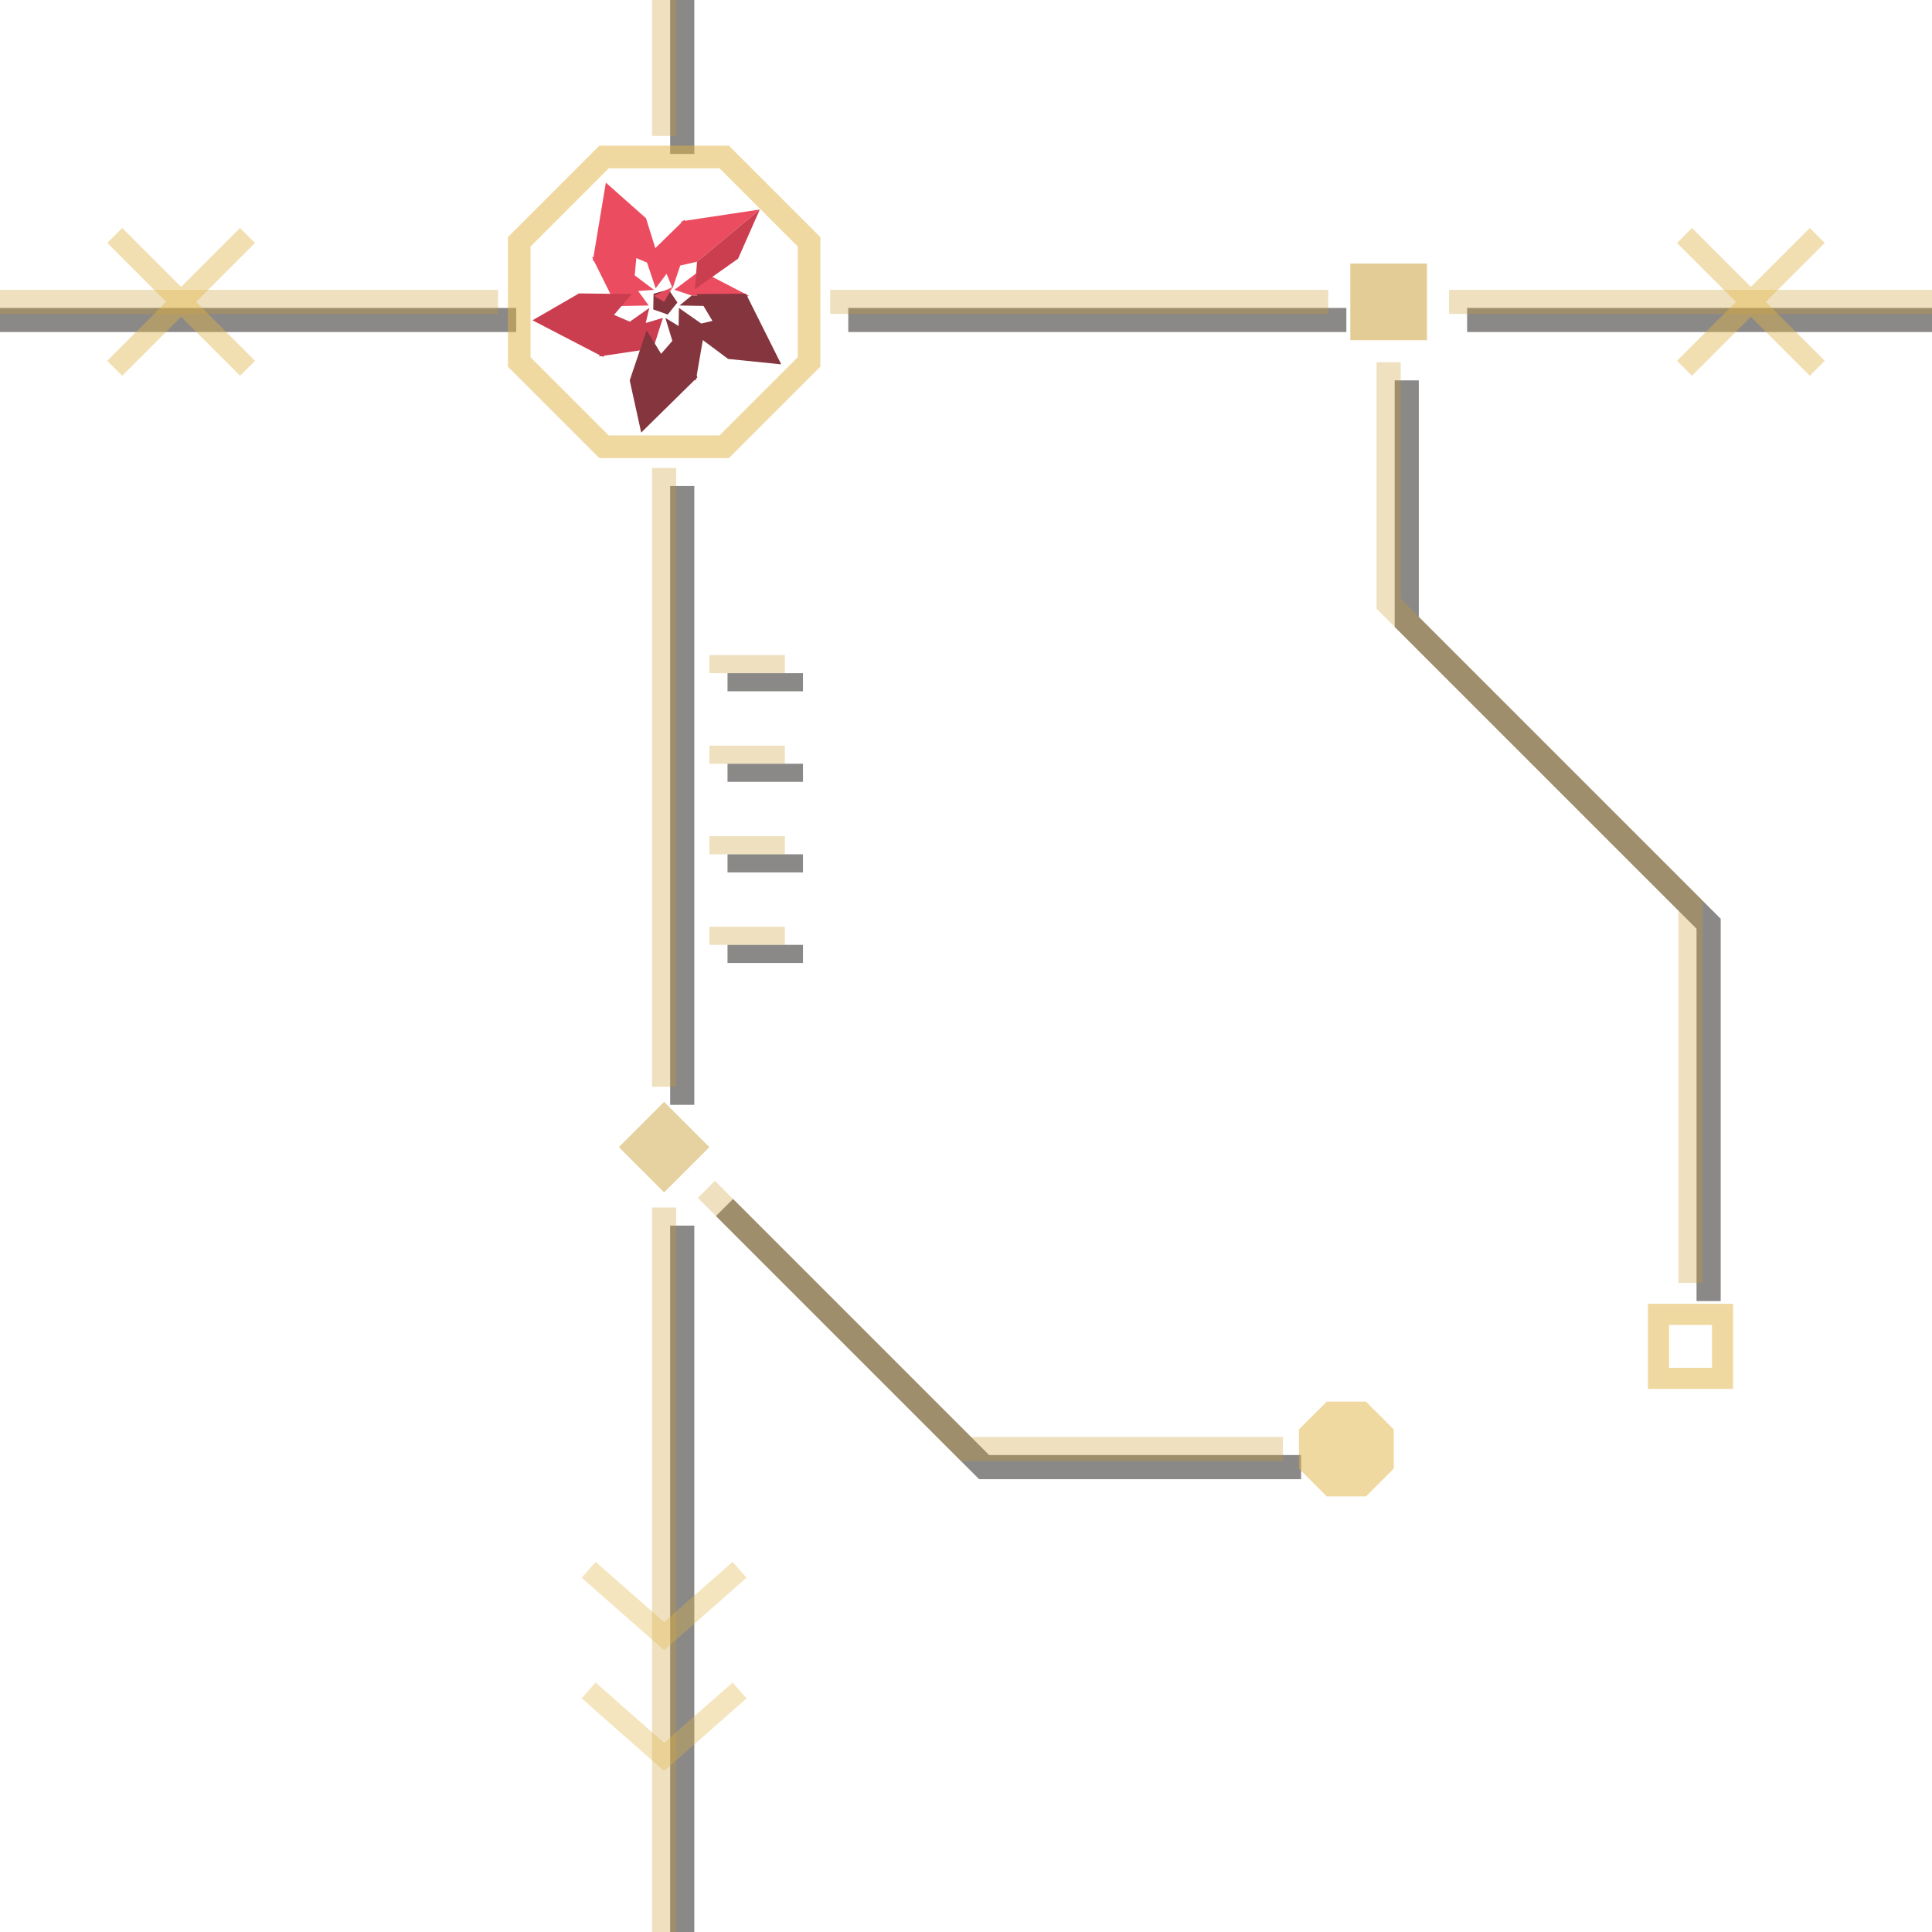
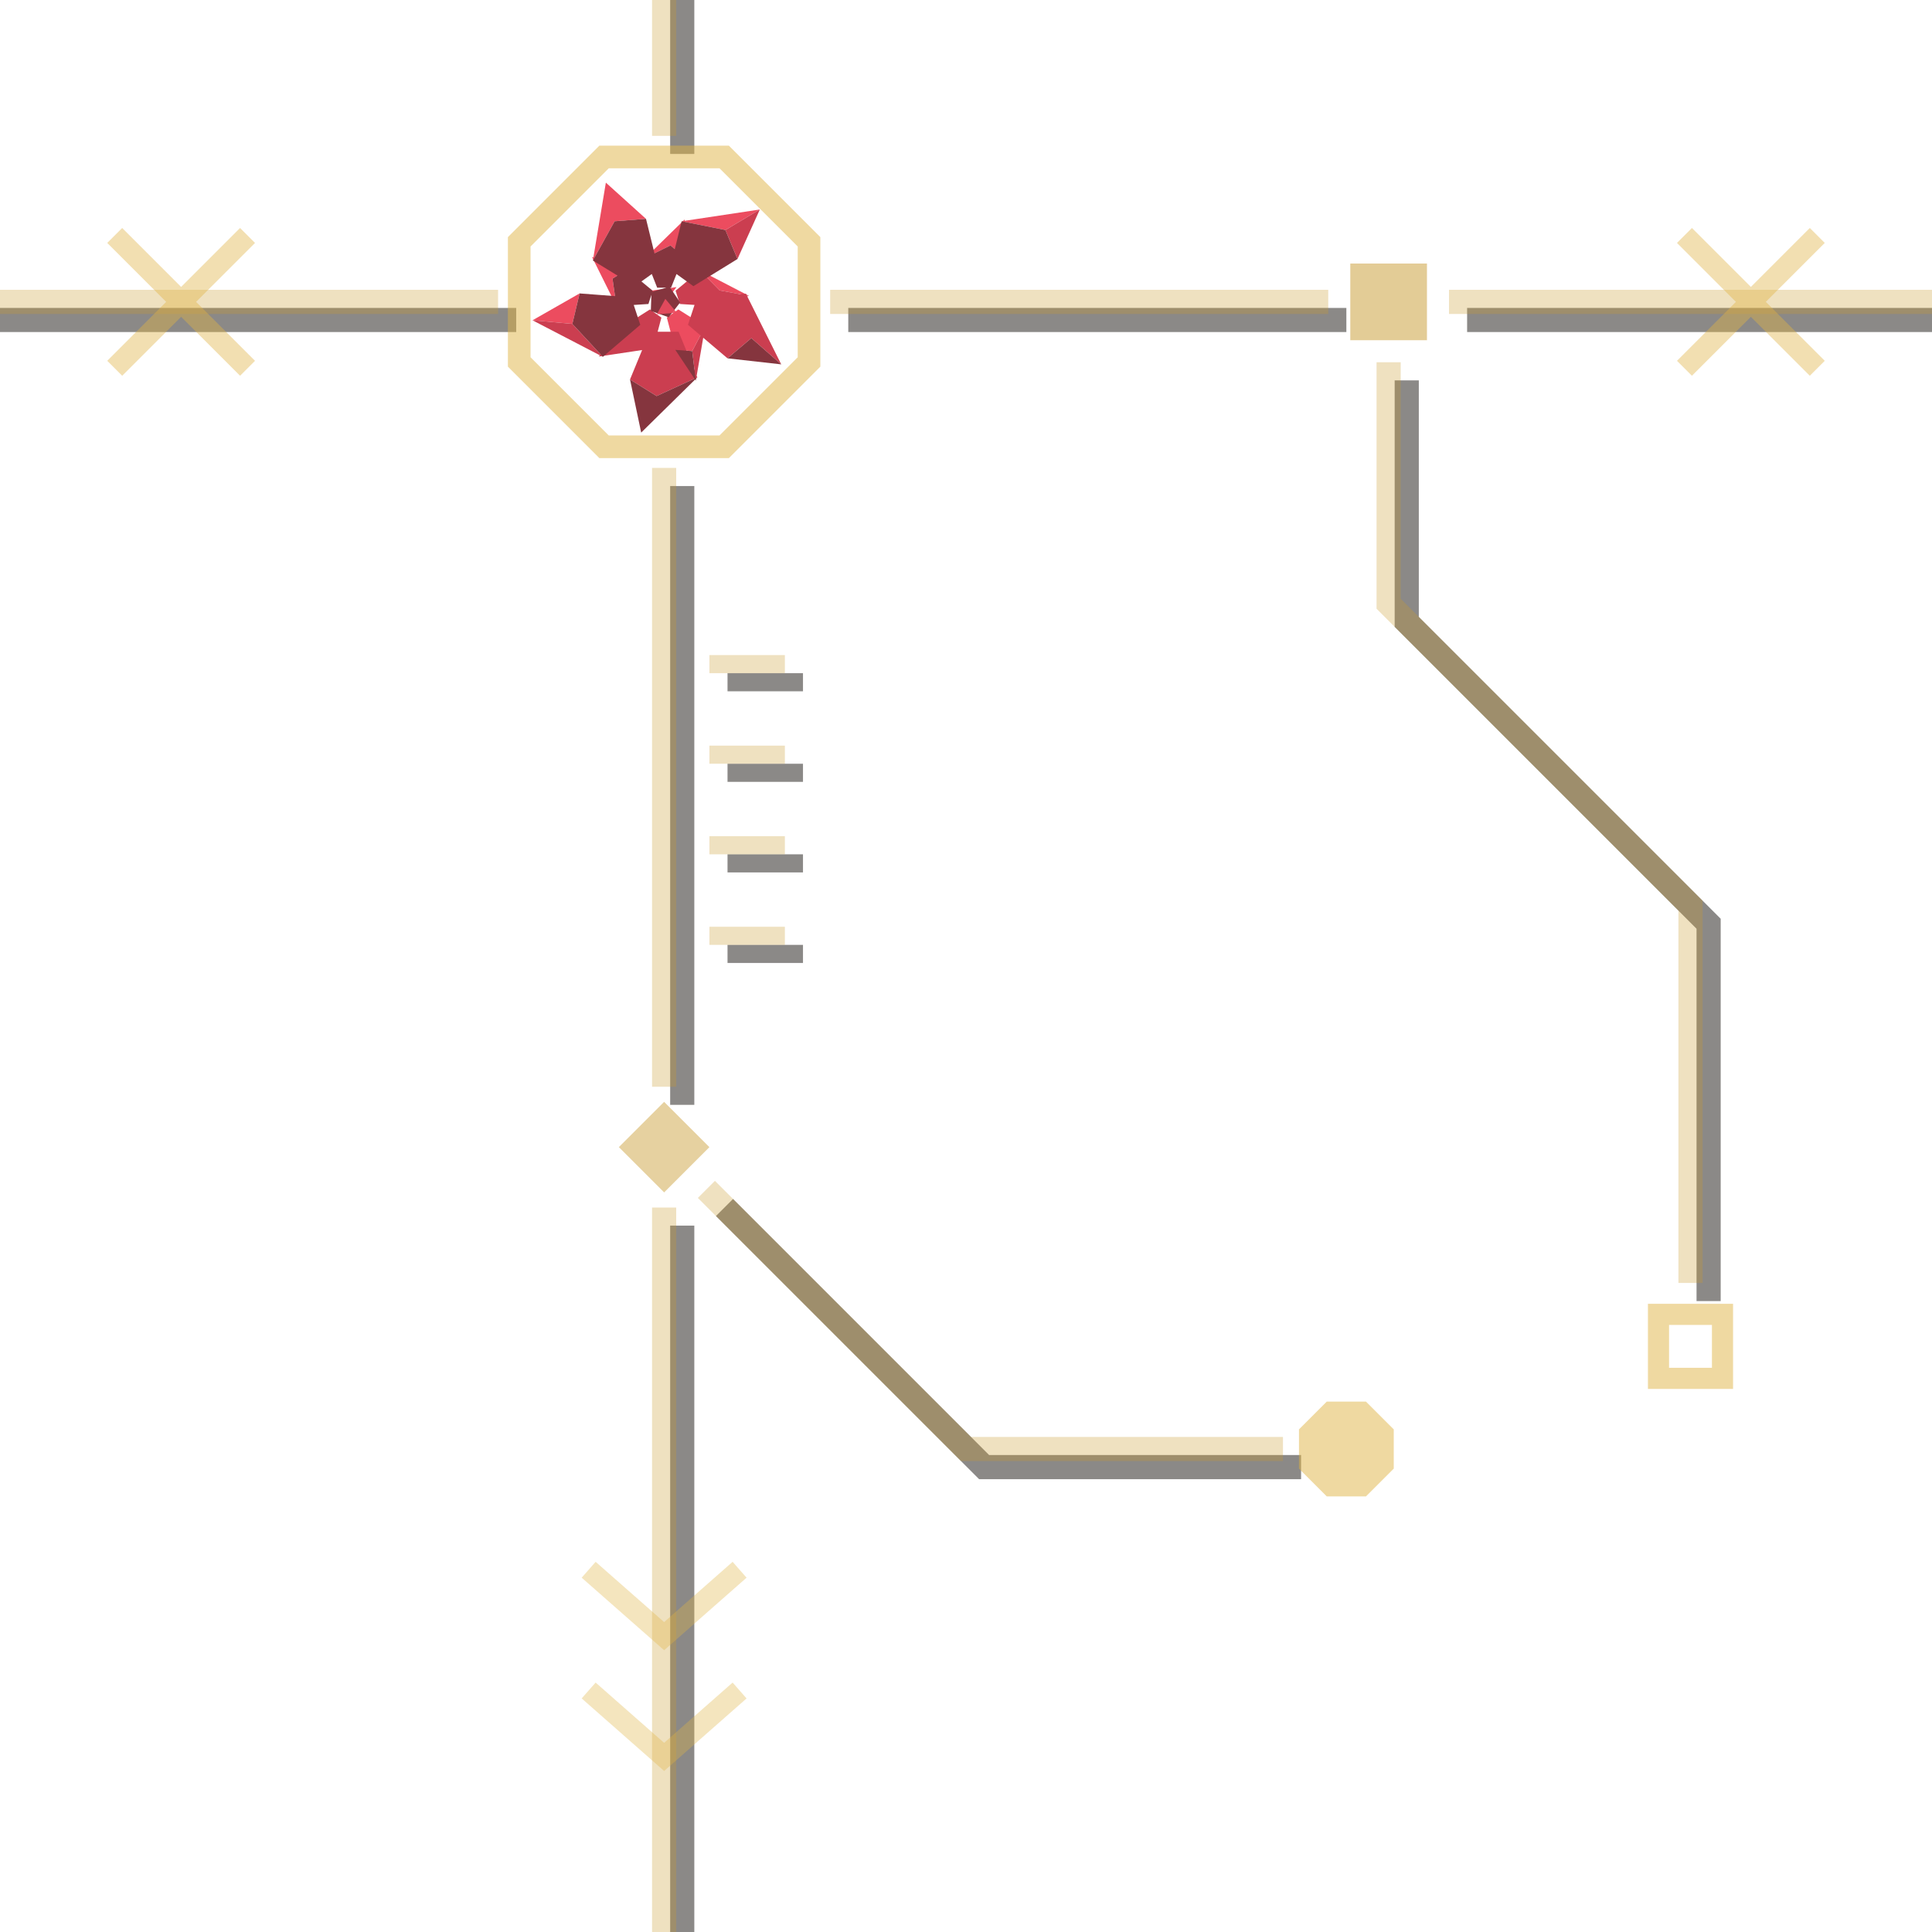
<svg xmlns="http://www.w3.org/2000/svg" viewBox="0 0 64 64" width="64" height="64">
  <path fill="none" stroke="#181411" stroke-width=".8" stroke-opacity=".5" d="M-2.4 10.6 17.1 10.6M61.6 10.6 81.1 10.6M28.1 10.6 44.6 10.6M-15.4 10.6 3.6 10.6M48.6 10.6 67.6 10.6M22.6 -2.4 22.6 5.1M22.6 61.6 22.6 69.1M22.6 16.1 22.6 36.6M22.6 -23.4 22.6 3.6M22.6 40.6 22.6 67.6M46.6 12.6 46.6 20.6 56.6 30.6 56.6 43.1M24 40 32.6 48.6 43.1 48.6" />
  <path fill="none" stroke="#181411" stroke-width=".6" stroke-opacity=".5" d="M24.1 22.6 26.6 22.6M24.1 25.6 26.6 25.6M24.1 28.6 26.6 28.6M24.1 31.6 26.6 31.6" />
  <path fill="none" stroke="#c99a2e" stroke-width=".8" stroke-opacity=".3" d="M-3 10 16.5 10M61 10 80.5 10M27.5 10 44 10M-16 10 3 10M48 10 67 10M22 -3 22 4.5M22 61 22 68.5M22 15.5 22 36M22 -24 22 3M22 40 22 67M46 12 46 20 56 30 56 42.5M23.4 39.4 32 48 42.5 48" />
  <path fill="none" stroke="#e0b445" stroke-width=".7" stroke-opacity=".5" d="M57.06 45.66 54.94 45.66 54.94 43.54 57.06 43.54Z" />
  <path fill="none" stroke="#c99a2e" stroke-width=".6" stroke-opacity=".3" d="M23.5 22 26 22M23.5 25 26 25M23.5 28 26 28M23.5 31 26 31" />
  <path fill="#e0b445" fill-opacity=".5" d="M46.17 48.65 45.25 49.57 43.95 49.57 43.03 48.65 43.03 47.35 43.95 46.43 45.25 46.43 46.17 47.35Z" />
  <path fill="#c99a2e" fill-opacity=".5" d="M47.27 11.27 44.73 11.27 44.73 8.73 47.27 8.73Z" />
  <path fill="#c99a2e" fill-opacity=".45" d="M23.5 38 22 39.5 20.5 38 22 36.5Z" />
  <path fill="none" stroke="#e0b445" stroke-width=".75" stroke-opacity=".5" d="M26.8 11.99 23.99 14.8 20.01 14.8 17.2 11.99 17.2 8.01 20.01 5.2 23.99 5.2 26.8 8.01Z" />
  <path fill="none" stroke="#e0b445" stroke-width=".7" stroke-opacity=".42" d="M3.8 7.8 8.2 12.2M8.2 7.8 3.8 12.2M55.8 7.8 60.2 12.2M60.2 7.8 55.8 12.2" />
  <path fill="none" stroke="#e0b445" stroke-width=".7" stroke-opacity=".35" d="M19.5 52 22 54.2 24.5 52M19.5 56 22 58.2 24.5 56" />
  <g opacity=".82">
-     <path fill="#e8243c" d="M22.08 8.9 22.58 7.33 25.17 6.94 23.09 8.67ZM20.98 9.58 19.64 8.63 20.07 6.05 21.08 8.55ZM21.08 8.55 20.07 6.05 21.4 7.23 21.92 8.9ZM21.72 9.55 21.38 8.54 22.68 7.27 22.08 9.07ZM22.08 9.07 22.68 7.27 22.64 8.48 22.28 9.55ZM22.34 9.6 23.19 8.96 24.81 9.8 22.91 9.79ZM21.49 10.12 20.42 10.14 19.61 8.51 21.14 9.64ZM21.14 9.64 19.61 8.51 20.76 8.92 21.66 9.6Z" />
-     <path fill="#c0142a" d="M23.09 8.67 25.17 6.94 24.45 8.57 23.02 9.58ZM21.29 10.84 19.97 11.82 17.64 10.61 20.34 10.43ZM20.34 10.43 17.64 10.61 19.18 9.72 20.93 9.74ZM21.96 10.53 21.64 11.54 19.84 11.81 21.39 10.7ZM21.39 10.7 19.84 11.81 20.59 10.85 21.51 10.2Z" />
-     <path fill="#6a0913" d="M23.07 9.74 24.71 9.73 25.88 12.07 23.6 10.63ZM23.6 10.63 25.88 12.07 24.12 11.89 22.71 10.84ZM22.58 10.94 23.1 12.5 21.24 14.33 21.9 11.72ZM21.9 11.72 21.24 14.33 20.86 12.6 21.42 10.94ZM22.91 9.79 24.81 9.8 23.64 10.14 22.51 10.12ZM22.49 10.2 23.36 10.81 23.05 12.61 22.48 10.8ZM22.48 10.8 23.05 12.61 22.37 11.61 22.04 10.53ZM22.15 9.59 22.44 10.02 22.12 10.42 21.64 10.25 21.65 9.73Z" />
-     <path fill="#e8243c" fill-opacity=".9" d="M21.66 9.8 22.29 9.5 22 10Z" />
+     <path fill="#e8243c" d="M22.58 7.33 25.17 6.94 24.03 7.62ZM18.96 10.73 17.64 10.61 19.2 9.72ZM19.64 8.63 20.07 6.05 20.36 7.33ZM20.36 7.33 20.07 6.05 21.4 7.25ZM21.38 8.54 22.68 7.27 22.21 8.13ZM22.21 8.13 22.68 7.27 22.64 8.5ZM23.19 8.96 24.81 9.8 23.84 9.62ZM22.47 10.25 23.36 10.81 22.93 11.63 22.37 11.59 22.09 10.52ZM20.42 10.14 19.61 8.51 20.29 9.23ZM20.29 9.23 19.61 8.51 20.77 8.93ZM21.96 10.1 21.56 9.63 22.41 9.51Z" />
+     <path fill="#c0142a" d="M24.03 7.62 25.17 6.94 24.43 8.58ZM24.71 9.73 25.88 12.07 24.89 11.2ZM23.09 9.85 24.71 9.73 24.89 11.2 24.1 11.87 22.79 10.76ZM22.48 10.99 23.1 12.5 21.75 13.12 20.87 12.57 21.52 10.99ZM19.97 11.82 17.64 10.61 18.96 10.73ZM23.84 9.62 24.81 9.8 23.63 10.14ZM22.38 9.63 23.19 8.96 23.84 9.62 23.63 10.14 22.52 10.07ZM23.36 10.81 23.05 12.61 22.93 11.63ZM21.64 11.54 19.84 11.81 20.73 11.39ZM20.73 11.39 19.84 11.81 20.6 10.84ZM21.91 10.52 21.64 11.54 20.73 11.39 20.6 10.84 21.53 10.25Z" />
+     <path fill="#6a0913" d="M22.19 8.92 22.58 7.33 24.03 7.62 24.43 8.58 22.97 9.48ZM24.89 11.2 25.88 12.07 24.1 11.87ZM23.1 12.5 21.24 14.33 21.75 13.12ZM21.75 13.12 21.24 14.33 20.87 12.57ZM21.21 10.76 19.97 11.82 18.96 10.73 19.2 9.72 20.91 9.85ZM21.03 9.48 19.64 8.63 20.36 7.33 21.4 7.25 21.81 8.92ZM21.77 9.53 21.38 8.54 22.21 8.13 22.64 8.5 22.23 9.53ZM22.93 11.63 23.05 12.61 22.37 11.59ZM21.48 10.07 20.42 10.14 20.29 9.23 20.77 8.93 21.62 9.63ZM22.18 9.5 22.53 10.02 22.15 10.51 21.56 10.3 21.58 9.67Z" />
+     <path fill="#e8243c" fill-opacity=".9" d="M22.04 9.9 22.42 10.36 21.76 10.41Z" />
  </g>
</svg>
